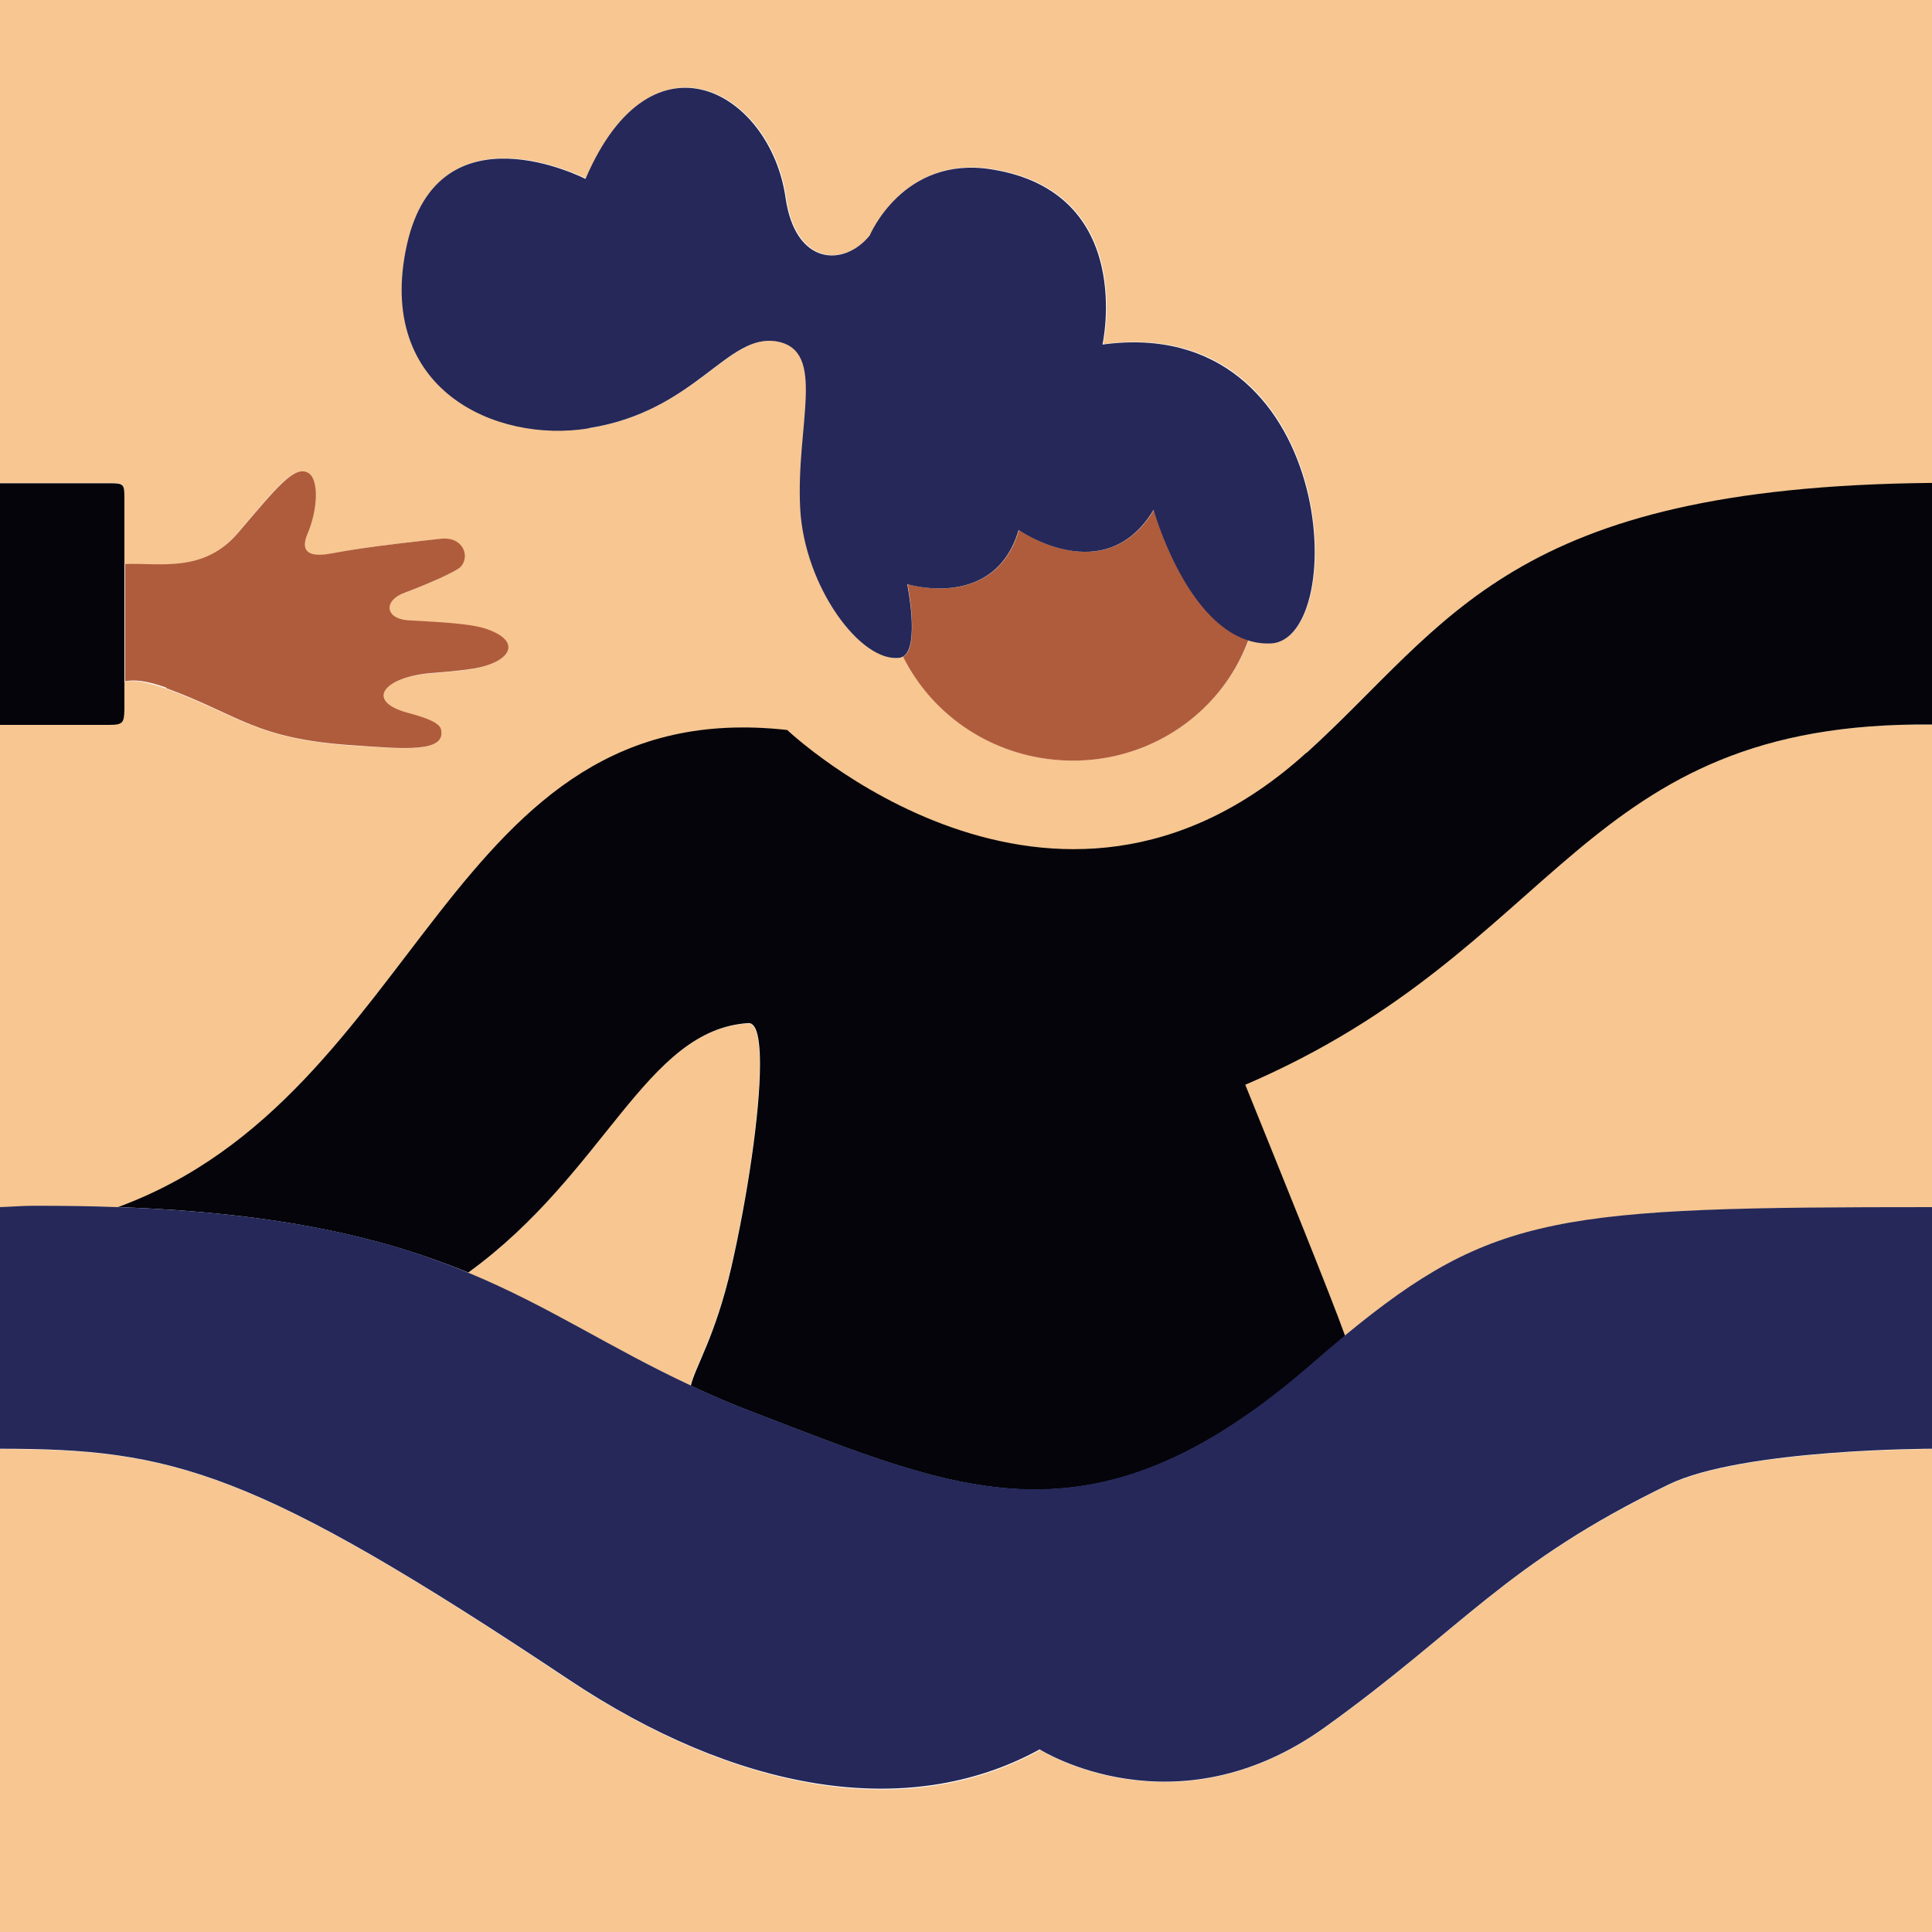
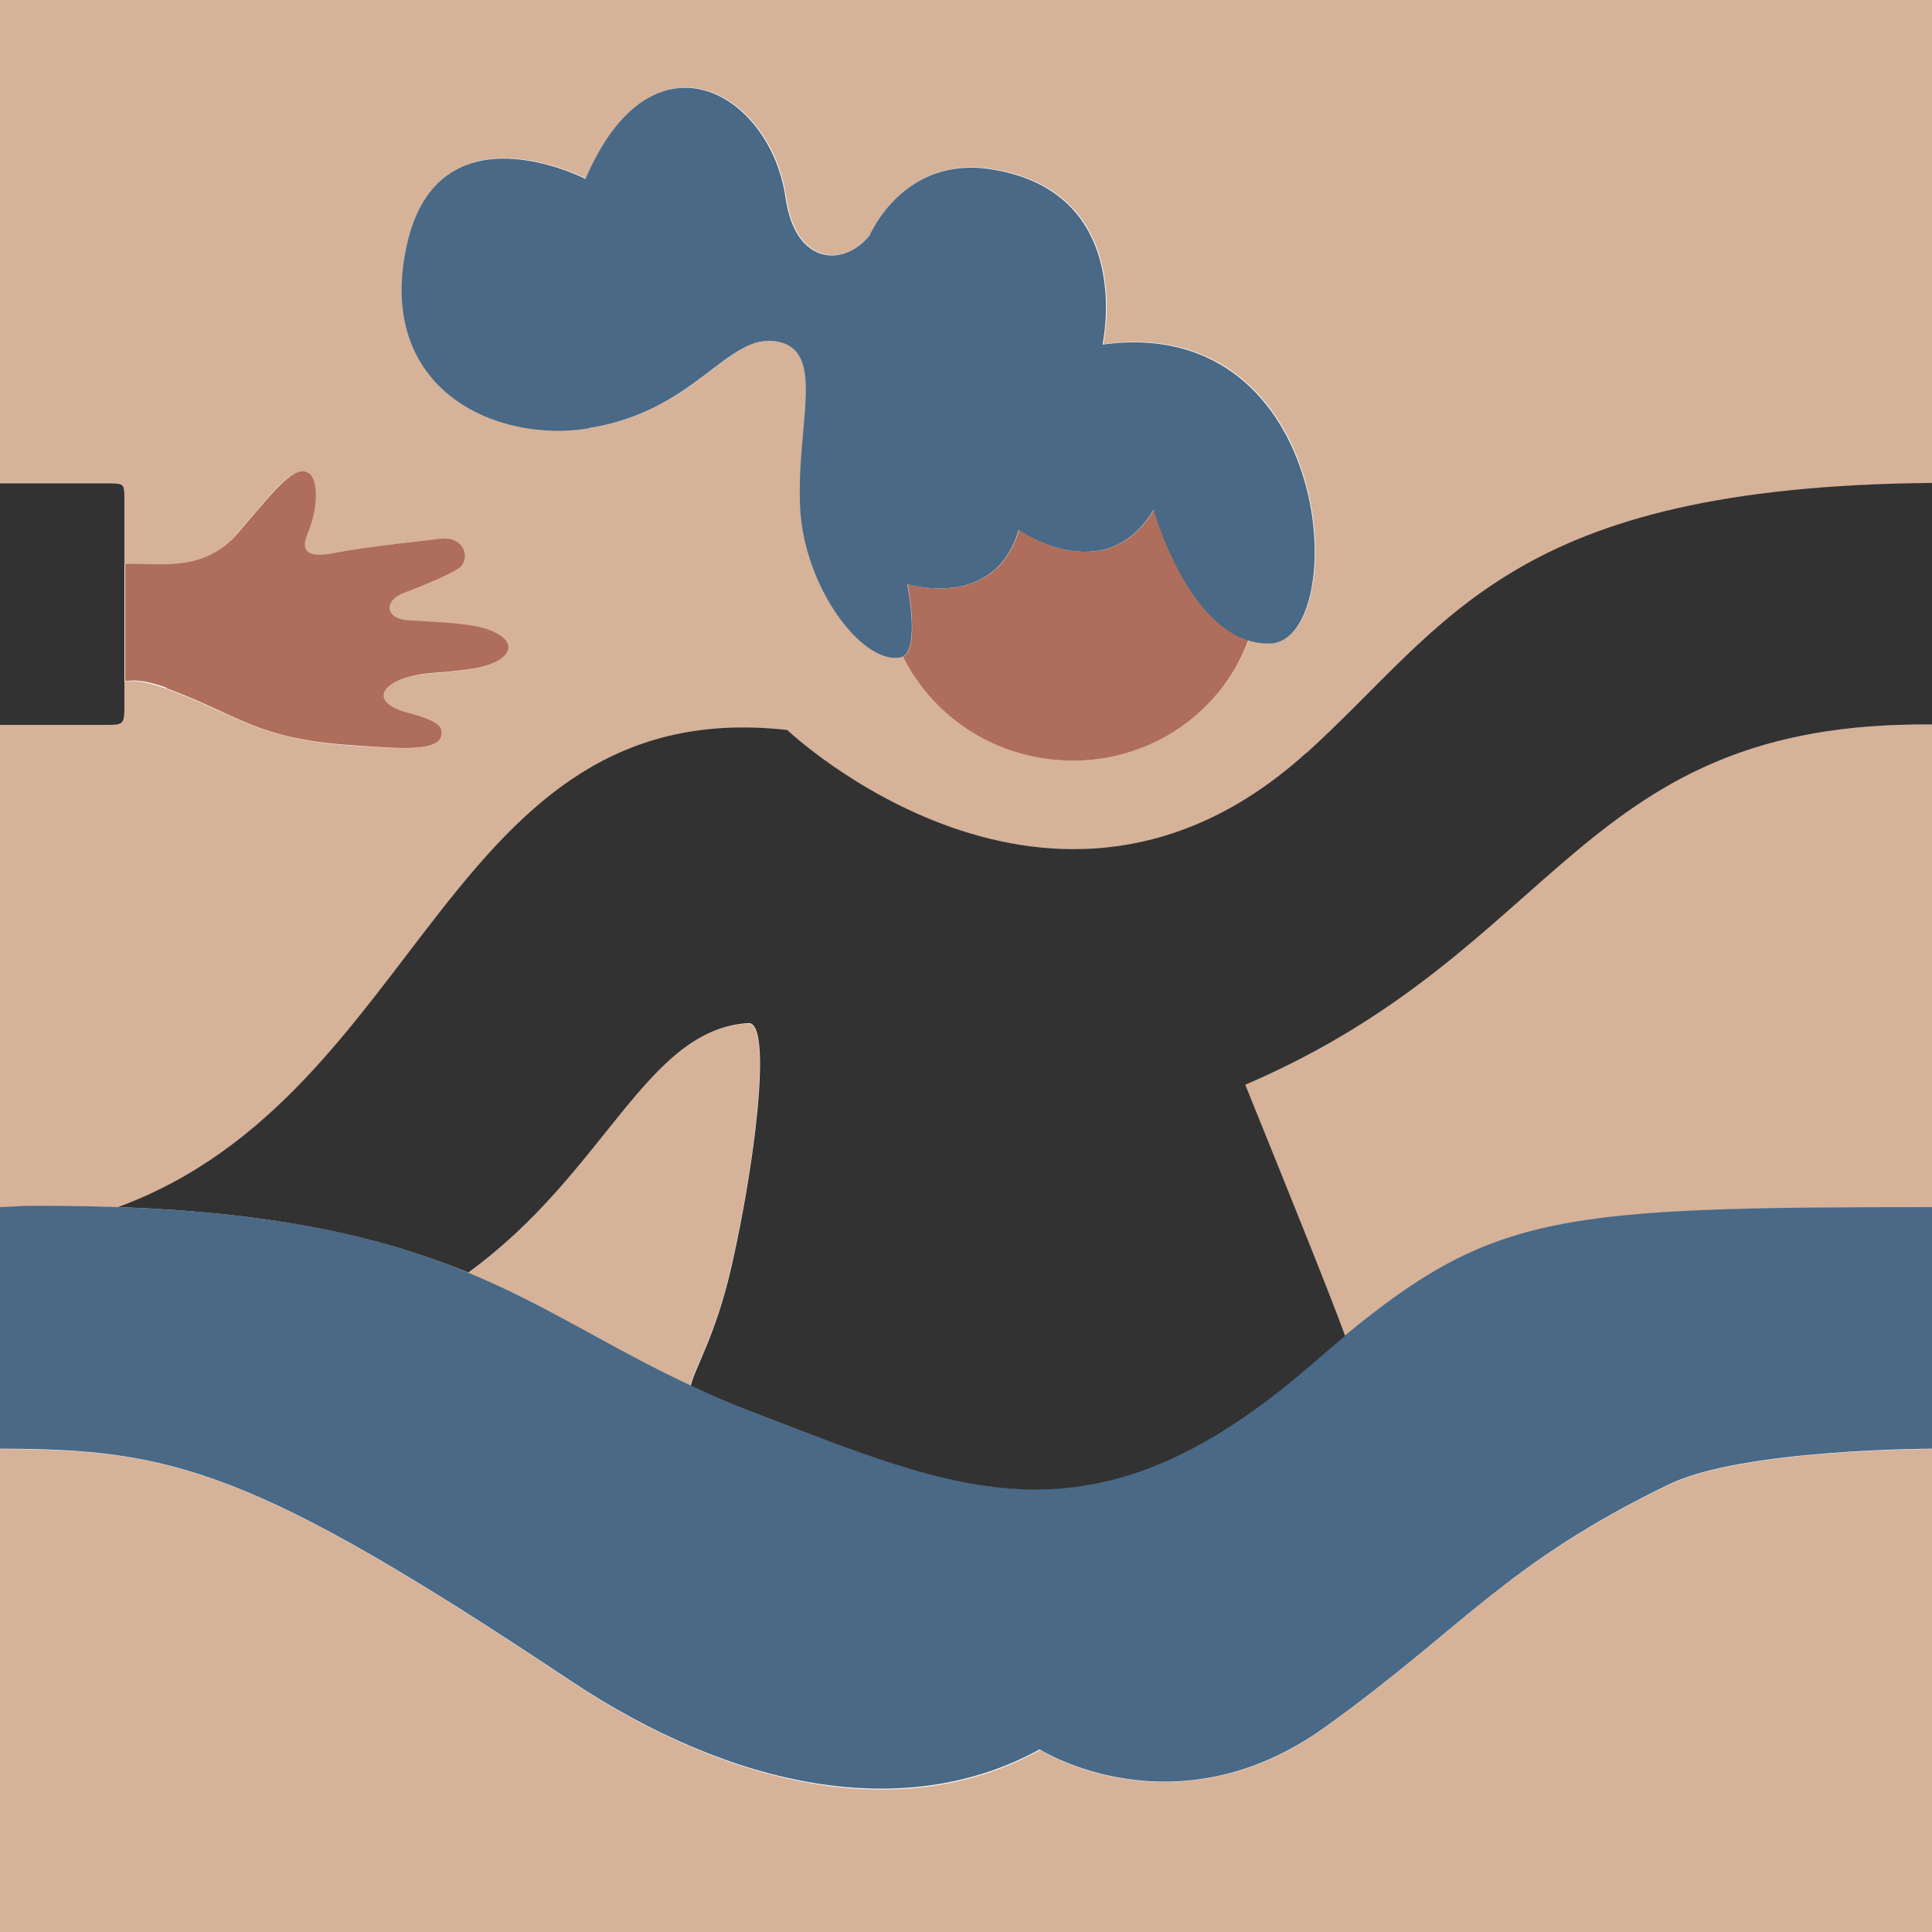
- <svg xmlns="http://www.w3.org/2000/svg" id="Calque_1" version="1.1" viewBox="0 0 566.9 566.9">
-   <defs>
-     <style>
-       .st0 {
-         fill: #252859;
-       }
- 
-       .st1 {
-         fill: #af5c3c;
-       }
- 
-       .st2 {
-         fill: #f7c691;
-       }
- 
-       .st3 {
-         fill: #04040a;
-       }
-     </style>
-   </defs>
-   <path class="st2" d="M34.6,354.3c90.1-33.2,96.4-151.2,196.4-140,0,0,78,74,152.3,6.7,41.9-38,59.5-78.1,183.6-79.2V0H0v141.7h32.3c4,0,4.2.3,4.2,4.2v19.7c10.3-.3,23,2.8,33.1-9.1,11.2-13.1,16.5-20.1,20.7-17.6,3.1,1.8,2.8,10.6-.3,17.9-2.4,5.8,1.2,6.8,7,5.7,11.4-2.3,28.7-4,32-4.3,6.8-.8,8.9,5.2,6,8.2-1.4,1.5-10.5,5.4-16.4,7.6-6.4,2.4-5.7,7.7.8,8.1,7.8.5,18.2.8,23.3,2.6,11,3.9,6.2,10-4.1,11.6-4.7.7-7.4.9-12.3,1.3-13.8,1.1-19.8,8.2-6.7,11.7,4,1.1,9.1,2.6,9.6,4.8,1.6,7-11.1,5.6-25.7,4.7-28.8-2-33.3-8.9-55-16.8-6.1-2.2-9.6-2.5-12.2-1.9v8c-.1,4-.4,4.5-4.5,4.5H0s0,141.7,0,141.7c3.5,0,6.7-.4,10-.4,8.7,0,16.9,0,24.6.4ZM119.6,71.7c9.2-41.6,52.4-19.3,52.4-19.3,19.6-45.7,54.3-25.2,58.7,5.5,2.9,20.1,17.1,20.3,24.7,11.1,0,0,9.7-23.6,35.8-19.4,42.5,6.8,32.5,51.4,32.5,51.4,68.9-9.5,72.6,86.7,49.4,87.7-2.4,0-4.6-.2-6.7-.9-8.4,22.6-31.6,37.6-57.2,35.1-19.7-2-36-13.9-44.1-30.2-.3.1-.6.3-.9.3-11.4,1.6-28-20.8-29.2-43.8-1.3-24.5,8-46.3-6.8-49-14.6-2.7-23.7,20.3-55.1,25.4-27.2,4.4-62.7-11.4-53.3-53.9Z" />
-   <path class="st2" d="M566.9,425.2s-55.7,0-77.3,10.5c-47.9,23.2-60.3,42-100.8,71.2-44,31.6-83.6,6.6-83.6,6.6-39.1,21.6-89.4,12-138.1-20.4C74.4,431.2,50.6,425.2,0,425.2v141.7h566.9v-159.3,17.6Z" />
-   <path class="st2" d="M365.3,318.3c10.5,25.7,25.3,62.2,29.3,73.7,43.6-35.9,63.1-37.7,172.3-37.7v-141.7c-103.9-1.1-108.2,65.6-201.6,105.7Z" />
-   <path class="st2" d="M222.9,312.4c0,14.3-3.7,38.9-8.4,59.5,4.7-20.5,8.4-45.1,8.4-59.5Z" />
-   <path class="st2" d="M222.9,312.4c0-4.8-.4-8.4-1.3-10.4-.5-1.1-1.2-1.7-2.1-1.7-30.2,1.9-41.9,43.9-82.2,73.2,23.7,9.8,41.5,21.9,65.3,33.1,1.2-5.6,7.2-14.3,11.9-34.8,4.7-20.5,8.4-45.1,8.4-59.5Z" />
-   <polygon class="st3" points="566.9 212.6 566.9 141.7 566.9 141.7 566.9 212.6 566.9 212.6" />
-   <path class="st3" d="M383.3,220.9c-74.3,67.3-152.3-6.7-152.3-6.7-100.1-11.2-106.3,106.9-196.4,140,48.6,1.7,78.7,9.3,102.8,19.2,40.4-29.3,52-71.3,82.2-73.2.9,0,1.5.5,2.1,1.7.9,2,1.3,5.6,1.3,10.4,0,14.3-3.7,38.9-8.4,59.5-4.7,20.4-10.6,29.2-11.9,34.8,5.7,2.7,11.7,5.3,18.3,7.8,60.2,23,99.1,41.8,162.9-13.2,3.8-3.3,7.4-6.3,10.8-9.2-4.1-11.5-18.9-48-29.3-73.7,93.4-40.1,97.7-106.8,201.6-105.7v-70.9c-124.1,1.1-141.7,41.2-183.6,79.2Z" />
-   <path class="st3" d="M221.6,302c.9,2,1.3,5.6,1.3,10.4,0-4.8-.4-8.4-1.3-10.4Z" />
-   <polygon class="st0" points="0 354.3 0 425.2 0 425.2 0 354.3 0 354.3" />
-   <polygon class="st0" points="566.9 354.3 566.9 354.3 566.9 407.6 566.9 354.3" />
-   <path class="st0" d="M305.2,513.4s39.6,25,83.6-6.6c40.5-29.1,52.9-48,100.8-71.2,21.6-10.5,77.3-10.5,77.3-10.5v-17.6s0-53.3,0-53.3c-109.2,0-128.7,1.8-172.3,37.7-3.4,2.8-7,5.9-10.8,9.2-63.8,55-102.7,36.2-162.9,13.2-6.6-2.5-12.6-5.1-18.3-7.8-23.8-11.1-41.6-23.3-65.3-33.1-24-10-54.1-17.5-102.8-19.2-7.7-.3-15.9-.4-24.6-.4-3.3,0-6.5.3-10,.4v70.9c50.6,0,74.4,6,167.1,67.8,48.6,32.4,99,41.9,138.1,20.4Z" />
-   <path class="st1" d="M338.6,149.6c-14.3,23.7-39.6,5.9-39.6,5.9-7,23.8-32.7,15.9-32.7,15.9,0,0,3.7,18.7-1.3,21.3,8.1,16.3,24.4,28.2,44.1,30.2,25.6,2.6,48.9-12.4,57.2-35.1-18.7-5.9-27.7-38.3-27.7-38.3Z" />
-   <path class="st0" d="M172.9,125.6c31.4-5,40.5-28,55.1-25.4,14.7,2.7,5.5,24.5,6.8,49,1.2,22.9,17.8,45.4,29.2,43.8.3,0,.6-.2.9-.3,5.1-2.7,1.3-21.3,1.3-21.3,0,0,25.7,7.9,32.7-15.9,0,0,25.3,17.8,39.6-5.9,0,0,9,32.4,27.7,38.3,2.1.7,4.4,1,6.7.9,23.3-1,19.5-97.1-49.4-87.7,0,0,10-44.6-32.5-51.4-26-4.2-35.8,19.4-35.8,19.4-7.5,9.2-21.8,9-24.7-11.1-4.4-30.7-39.1-51.3-58.7-5.5,0,0-43.1-22.3-52.4,19.3-9.4,42.5,26.1,58.3,53.3,53.9Z" />
-   <path class="st1" d="M48.7,201.9c21.6,7.9,26.1,14.9,55,16.8,14.5,1,27.3,2.3,25.7-4.7-.5-2.2-5.6-3.7-9.6-4.8-13.1-3.5-7-10.6,6.7-11.7,4.9-.4,7.6-.6,12.3-1.3,10.3-1.6,15.1-7.7,4.1-11.6-5.1-1.8-15.4-2.1-23.3-2.6-6.6-.5-7.2-5.8-.8-8.1,5.9-2.2,15-6.1,16.4-7.6,2.8-3.1.7-9-6-8.2-3.4.4-20.6,2.1-32,4.3-5.8,1.1-9.4,0-7-5.7,3.1-7.3,3.4-16,.3-17.9-4.1-2.5-9.5,4.5-20.7,17.6-10.1,11.8-22.8,8.7-33.1,9.1v34.4c2.6-.5,6-.3,12.2,1.9Z" />
-   <rect class="st3" x="0" y="141.7" width="0" height="70.9" />
-   <path class="st3" d="M36.5,208.1v-8s0-34.4,0-34.4v-19.7c0-3.9-.2-4.2-4.2-4.2H0v70.9h32c4.1,0,4.4-.6,4.5-4.5Z" />
+ <svg xmlns="http://www.w3.org/2000/svg" viewBox="0 0 566.9 566.9">
+   <g id="zone-1" data-color-id="WT001">
+     <path class="st2" d="M34.6,354.3c90.1-33.2,96.4-151.2,196.4-140,0,0,78,74,152.3,6.7,41.9-38,59.5-78.1,183.6-79.2V0H0v141.7h32.3c4,0,4.2.3,4.2,4.2v19.7c10.3-.3,23,2.8,33.1-9.1,11.2-13.1,16.5-20.1,20.7-17.6,3.1,1.8,2.8,10.6-.3,17.9-2.4,5.8,1.2,6.8,7,5.7,11.4-2.3,28.7-4,32-4.3,6.8-.8,8.9,5.2,6,8.2-1.4,1.5-10.5,5.4-16.4,7.6-6.4,2.4-5.7,7.7.8,8.1,7.8.5,18.2.8,23.3,2.6,11,3.9,6.2,10-4.1,11.6-4.7.7-7.4.9-12.3,1.3-13.8,1.1-19.8,8.2-6.7,11.7,4,1.1,9.1,2.6,9.6,4.8,1.6,7-11.1,5.6-25.7,4.7-28.8-2-33.3-8.9-55-16.8-6.1-2.2-9.6-2.5-12.2-1.9v8c-.1,4-.4,4.5-4.5,4.5H0s0,141.7,0,141.7c3.5,0,6.7-.4,10-.4,8.7,0,16.9,0,24.6.4ZM119.6,71.7c9.2-41.6,52.4-19.3,52.4-19.3,19.6-45.7,54.3-25.2,58.7,5.5,2.9,20.1,17.1,20.3,24.7,11.1,0,0,9.7-23.6,35.8-19.4,42.5,6.8,32.5,51.4,32.5,51.4,68.9-9.5,72.6,86.7,49.4,87.7-2.4,0-4.6-.2-6.7-.9-8.4,22.6-31.6,37.6-57.2,35.1-19.7-2-36-13.9-44.1-30.2-.3.1-.6.3-.9.3-11.4,1.6-28-20.8-29.2-43.8-1.3-24.5,8-46.3-6.8-49-14.6-2.7-23.7,20.3-55.1,25.4-27.2,4.4-62.7-11.4-53.3-53.9Z" fill="#d6b299" />
+     <path class="st2" d="M566.9,425.2s-55.7,0-77.3,10.5c-47.9,23.2-60.3,42-100.8,71.2-44,31.6-83.6,6.6-83.6,6.6-39.1,21.6-89.4,12-138.1-20.4C74.4,431.2,50.6,425.2,0,425.2v141.7h566.9v-159.3,17.6Z" fill="#d6b299" />
+     <path class="st2" d="M365.3,318.3c10.5,25.7,25.3,62.2,29.3,73.7,43.6-35.9,63.1-37.7,172.3-37.7v-141.7c-103.9-1.1-108.2,65.6-201.6,105.7Z" fill="#d6b299" />
+     <path class="st2" d="M222.9,312.4c0,14.3-3.7,38.9-8.4,59.5,4.7-20.5,8.4-45.1,8.4-59.5Z" fill="#d6b299" />
+     <path class="st2" d="M222.9,312.4c0-4.8-.4-8.4-1.3-10.4-.5-1.1-1.2-1.7-2.1-1.7-30.2,1.9-41.9,43.9-82.2,73.2,23.7,9.8,41.5,21.9,65.3,33.1,1.2-5.6,7.2-14.3,11.9-34.8,4.7-20.5,8.4-45.1,8.4-59.5Z" fill="#d6b299" />
+   </g>
+   <g id="zone-2" data-color-id="BW002">
+     <path class="st1" d="M338.6,149.6c-14.3,23.7-39.6,5.9-39.6,5.9-7,23.8-32.7,15.9-32.7,15.9,0,0,3.7,18.7-1.3,21.3,8.1,16.3,24.4,28.2,44.1,30.2,25.6,2.6,48.9-12.4,57.2-35.1-18.7-5.9-27.7-38.3-27.7-38.3Z" fill="#ae6e5b" />
+     <path class="st1" d="M48.7,201.9c21.6,7.9,26.1,14.9,55,16.8,14.5,1,27.3,2.3,25.7-4.7-.5-2.2-5.6-3.7-9.6-4.8-13.1-3.5-7-10.6,6.7-11.7,4.9-.4,7.6-.6,12.3-1.3,10.3-1.6,15.1-7.7,4.1-11.6-5.1-1.8-15.4-2.1-23.3-2.6-6.6-.5-7.2-5.8-.8-8.1,5.9-2.2,15-6.1,16.4-7.6,2.8-3.1.7-9-6-8.2-3.4.4-20.6,2.1-32,4.3-5.8,1.1-9.4,0-7-5.7,3.1-7.3,3.4-16,.3-17.9-4.1-2.5-9.5,4.5-20.7,17.6-10.1,11.8-22.8,8.7-33.1,9.1v34.4c2.6-.5,6-.3,12.2,1.9Z" fill="#ae6e5b" />
+   </g>
+   <g id="zone-3" data-color-id="BL017">
+     <polygon class="st0" points="0 354.3 0 425.2 0 425.2 0 354.3 0 354.3" fill="#496986" />
+     <polygon class="st0" points="566.9 354.3 566.9 354.3 566.9 407.6 566.9 354.3" fill="#496986" />
+     <path class="st0" d="M305.2,513.4s39.6,25,83.6-6.6c40.5-29.1,52.9-48,100.8-71.2,21.6-10.5,77.3-10.5,77.3-10.5v-17.6s0-53.3,0-53.3c-109.2,0-128.7,1.8-172.3,37.7-3.4,2.8-7,5.9-10.8,9.2-63.8,55-102.7,36.2-162.9,13.2-6.6-2.5-12.6-5.1-18.3-7.8-23.8-11.1-41.6-23.3-65.3-33.1-24-10-54.1-17.5-102.8-19.2-7.7-.3-15.9-.4-24.6-.4-3.3,0-6.5.3-10,.4v70.9c50.6,0,74.4,6,167.1,67.8,48.6,32.4,99,41.9,138.1,20.4Z" fill="#496986" />
+     <path class="st0" d="M172.9,125.6c31.4-5,40.5-28,55.1-25.4,14.7,2.7,5.5,24.5,6.8,49,1.2,22.9,17.8,45.4,29.2,43.8.3,0,.6-.2.9-.3,5.1-2.7,1.3-21.3,1.3-21.3,0,0,25.7,7.9,32.7-15.9,0,0,25.3,17.8,39.6-5.9,0,0,9,32.4,27.7,38.3,2.1.7,4.4,1,6.7.9,23.3-1,19.5-97.1-49.4-87.7,0,0,10-44.6-32.5-51.4-26-4.2-35.8,19.4-35.8,19.4-7.5,9.2-21.8,9-24.7-11.1-4.4-30.7-39.1-51.3-58.7-5.5,0,0-43.1-22.3-52.4,19.3-9.4,42.5,26.1,58.3,53.3,53.9Z" fill="#496986" />
+   </g>
+   <g id="zone-4" data-color-id="BK000">
+     <polygon class="st3" points="566.9 212.6 566.9 141.7 566.9 141.7 566.9 212.6 566.9 212.6" fill="#323233" />
+     <path class="st3" d="M383.3,220.9c-74.3,67.3-152.3-6.7-152.3-6.7-100.1-11.2-106.3,106.9-196.4,140,48.6,1.7,78.7,9.3,102.8,19.2,40.4-29.3,52-71.3,82.2-73.2.9,0,1.5.5,2.1,1.7.9,2,1.3,5.6,1.3,10.4,0,14.3-3.7,38.9-8.4,59.5-4.7,20.4-10.6,29.2-11.9,34.8,5.7,2.7,11.7,5.3,18.3,7.8,60.2,23,99.1,41.8,162.9-13.2,3.8-3.3,7.4-6.3,10.8-9.2-4.1-11.5-18.9-48-29.3-73.7,93.4-40.1,97.7-106.8,201.6-105.7v-70.9c-124.1,1.1-141.7,41.2-183.6,79.2Z" fill="#323233" />
+     <path class="st3" d="M221.6,302c.9,2,1.3,5.6,1.3,10.4,0-4.8-.4-8.4-1.3-10.4Z" fill="#323233" />
+     <rect class="st3" x="0" y="141.7" width="0" height="70.9" fill="#323233" />
+     <path class="st3" d="M36.5,208.1v-8s0-34.4,0-34.4v-19.7c0-3.9-.2-4.2-4.2-4.2H0v70.9h32c4.1,0,4.4-.6,4.5-4.5Z" fill="#323233" />
+   </g>
</svg>
